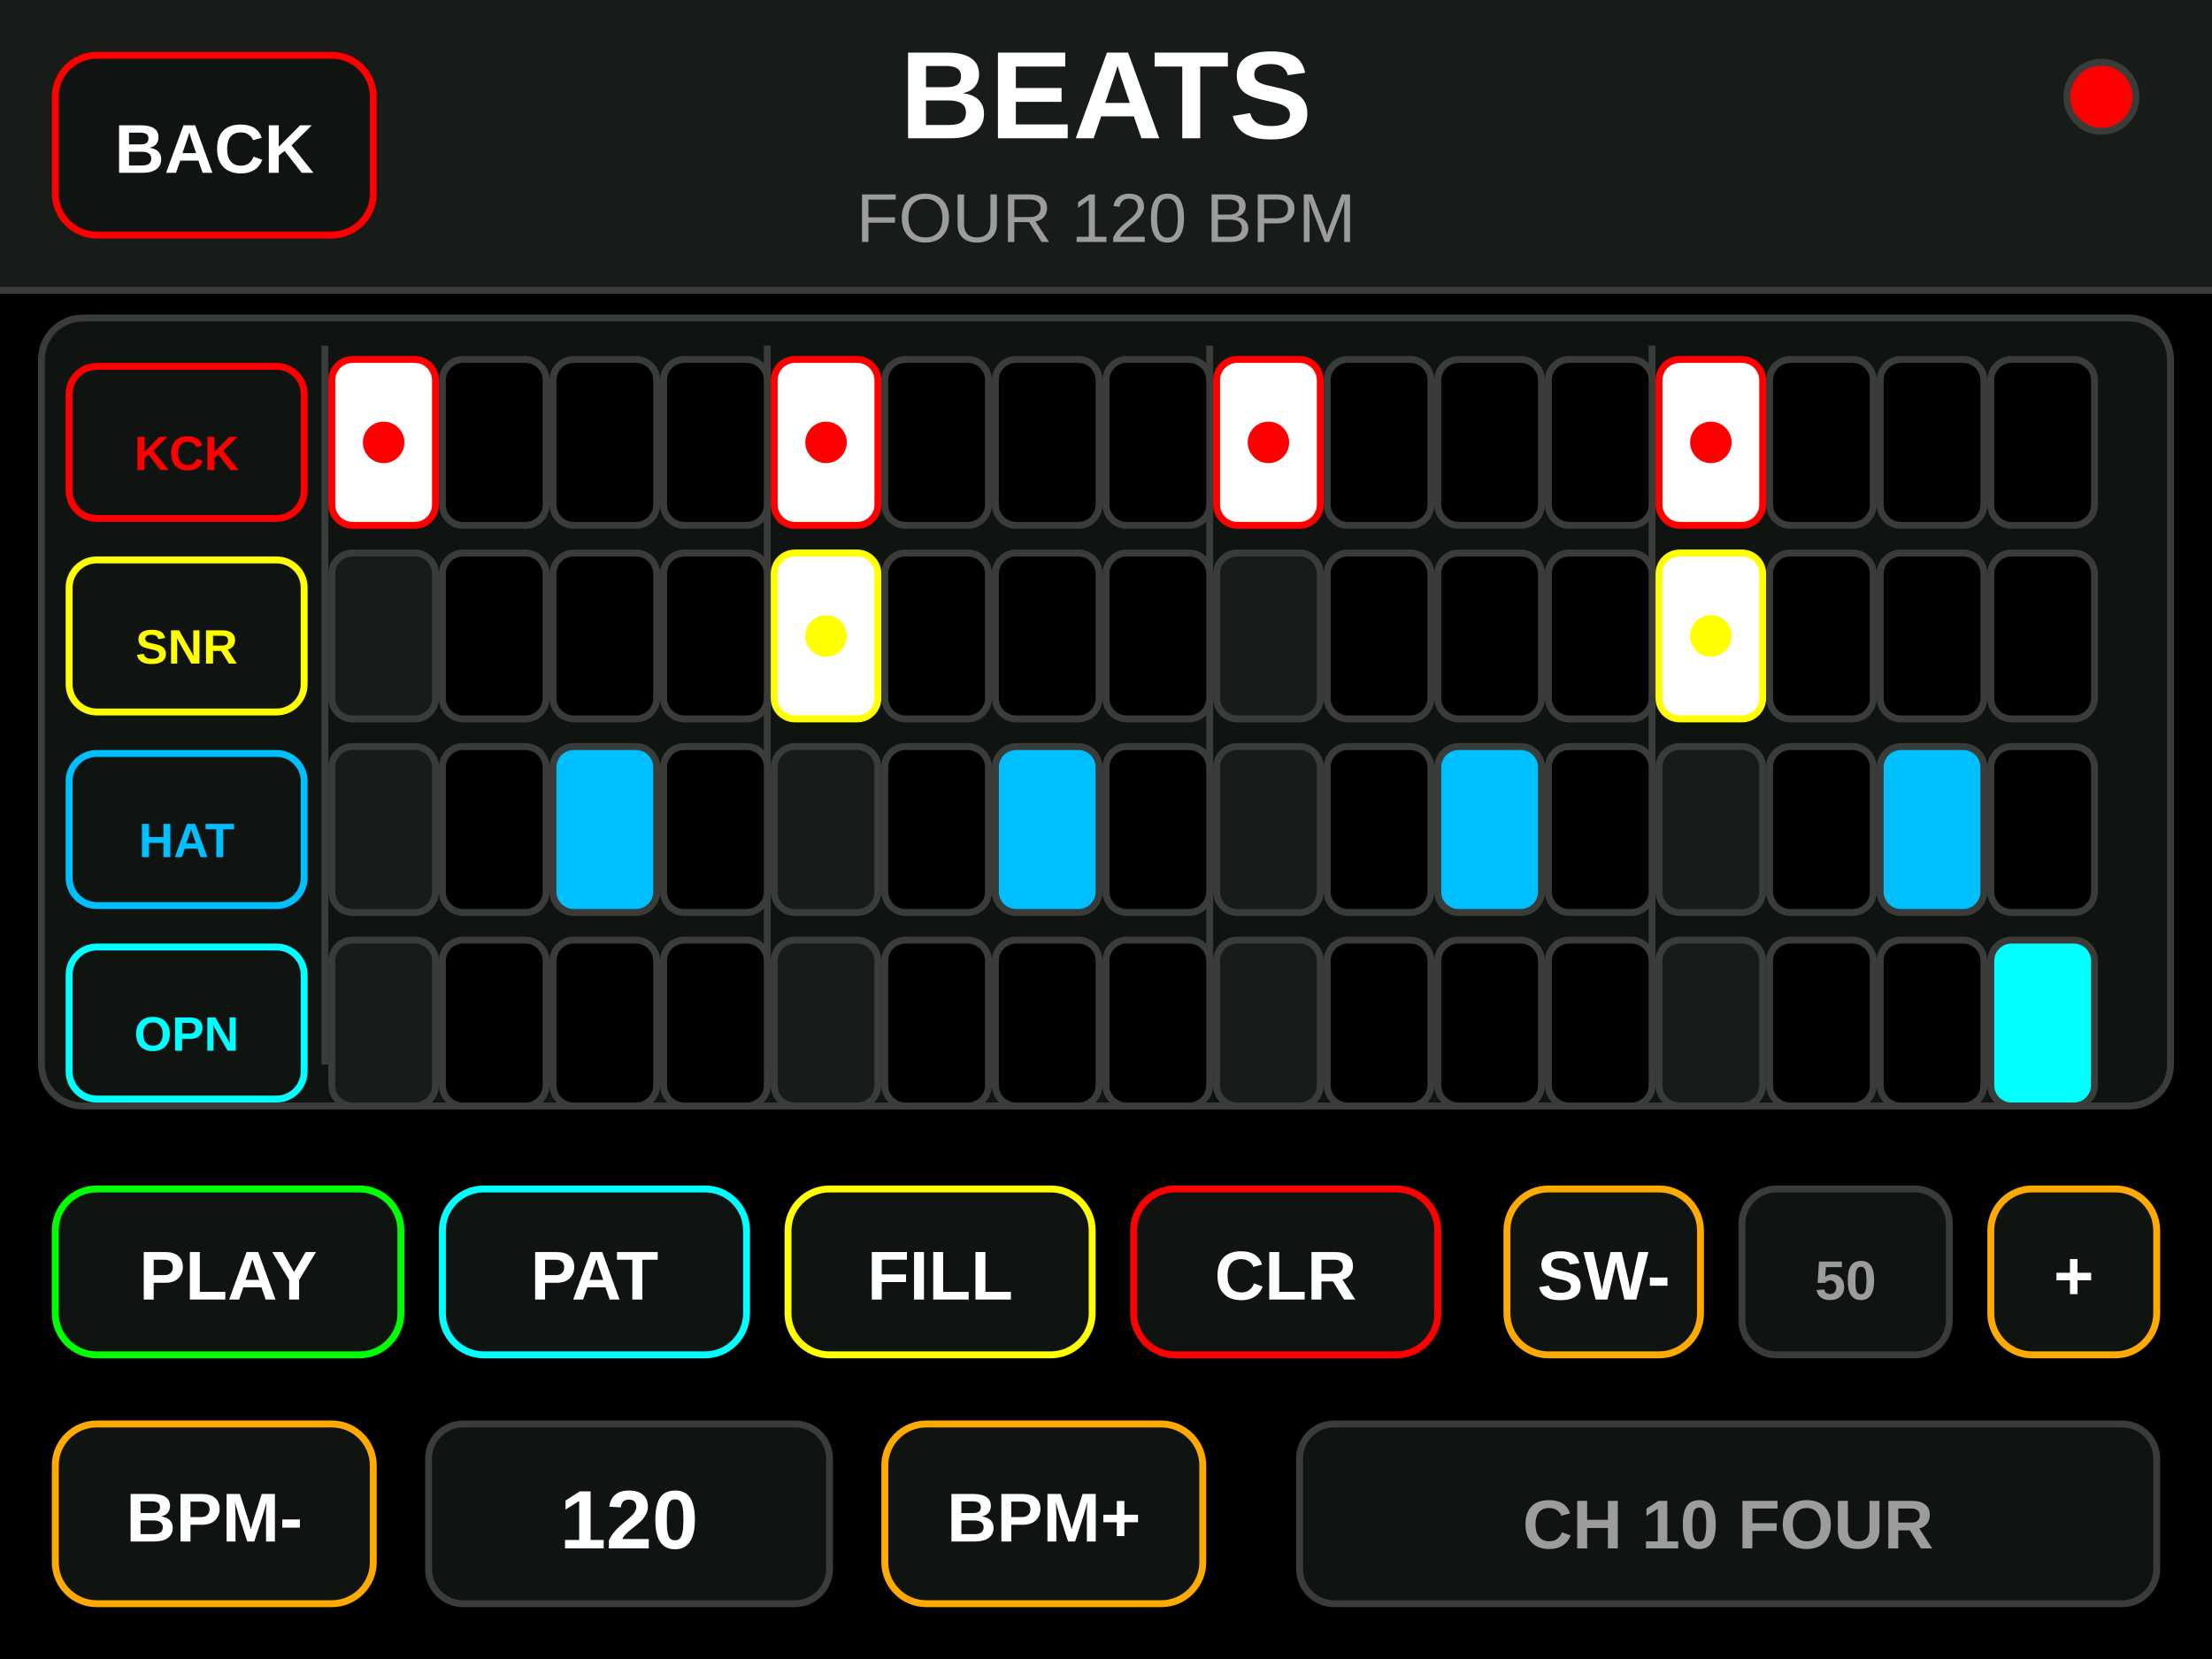
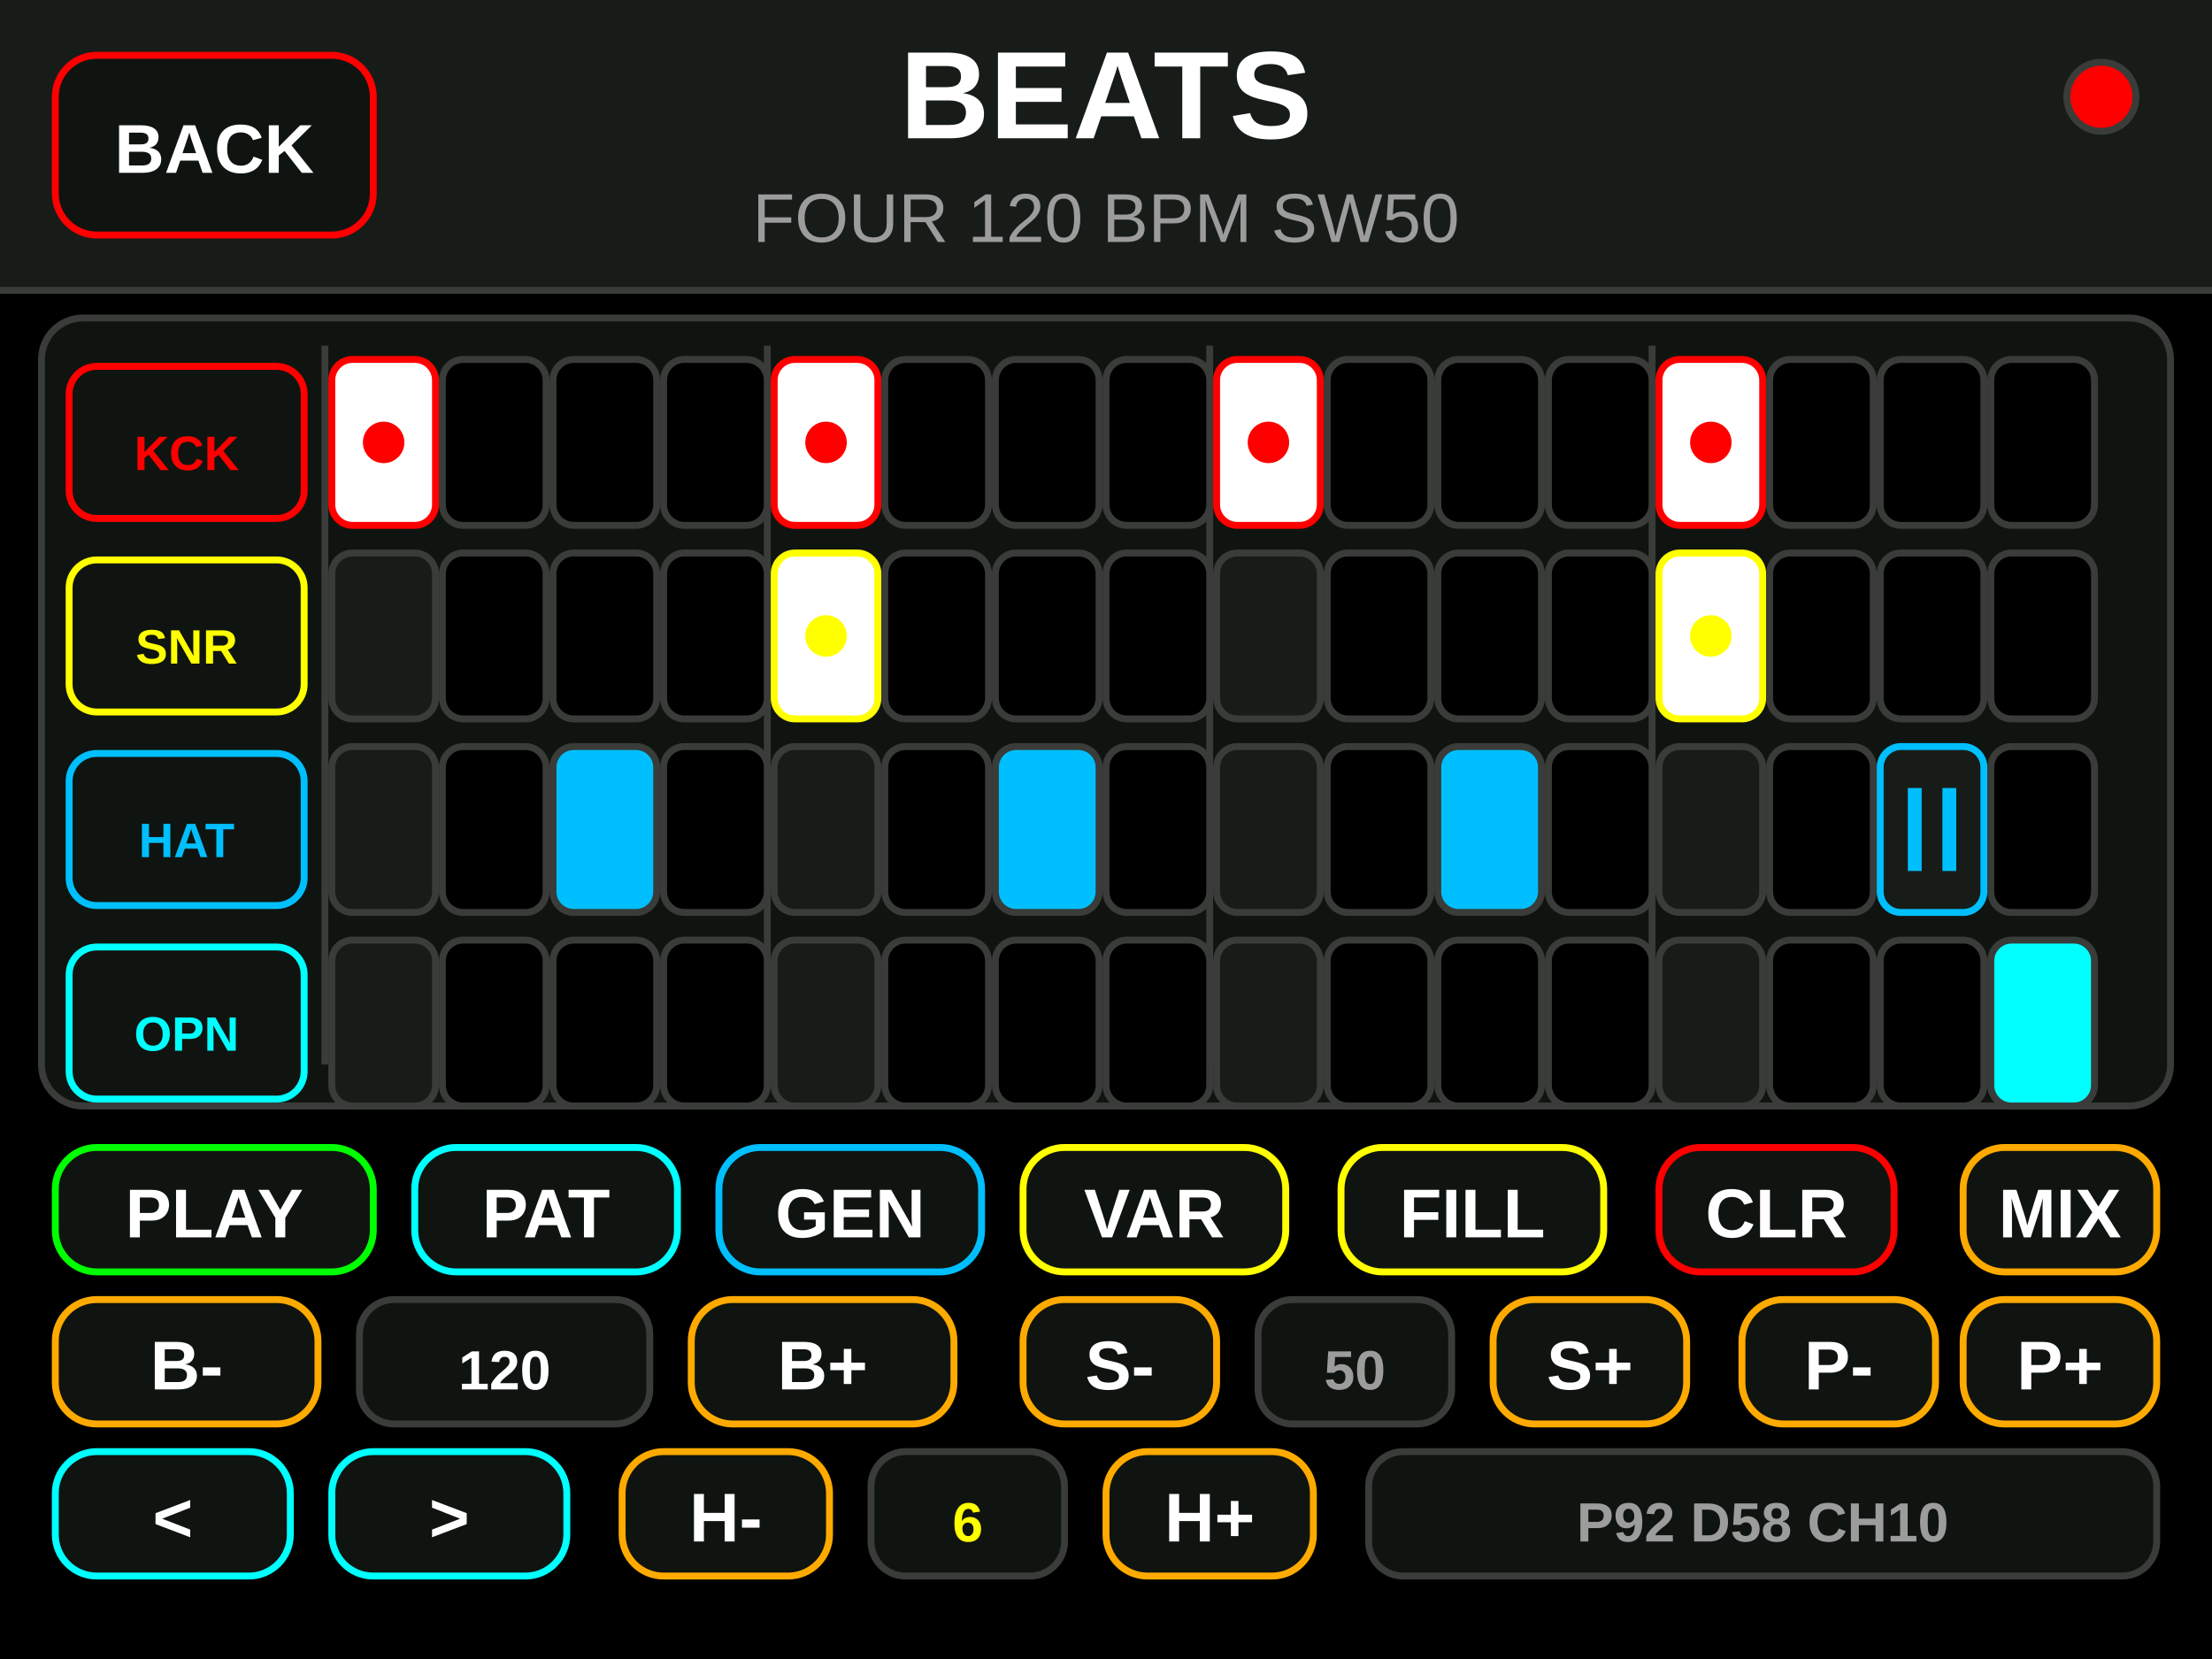
<svg xmlns="http://www.w3.org/2000/svg" width="320" height="240" viewBox="0 0 320 240">
  <rect width="320" height="240" fill="#000000" />
  <rect x="0" y="0" width="320" height="42" fill="#181c18" />
  <line x1="0" y1="42" x2="320" y2="42" stroke="#393c39" stroke-width="1" />
  <rect x="8" y="8" width="46" height="26" fill="#101410" rx="6" ry="6" stroke="#ff0000" stroke-width="1" />
  <text x="31" y="25" fill="#ffffff" font-family="Arial, Helvetica, sans-serif" font-size="10" font-weight="700" text-anchor="middle">BACK</text>
  <text x="160" y="20" fill="#ffffff" font-family="Arial, Helvetica, sans-serif" font-size="18" font-weight="700" text-anchor="middle">BEATS</text>
-   <text x="160" y="35" fill="#9c9c9c" font-family="Arial, Helvetica, sans-serif" font-size="10" font-weight="500" text-anchor="middle">FOUR  120 BPM</text>
+   <text x="160" y="35" fill="#9c9c9c" font-family="Arial, Helvetica, sans-serif" font-size="10" font-weight="500" text-anchor="middle">FOUR  120 BPM  SW50</text>
  <circle cx="304" cy="14" r="5" fill="#ff0000" stroke="#393c39" stroke-width="1" />
  <rect x="6" y="46" width="308" height="114" fill="#101410" rx="6" ry="6" stroke="#393c39" stroke-width="1" />
  <line x1="47" y1="50" x2="47" y2="154" stroke="#393c39" stroke-width="1" />
  <line x1="111" y1="50" x2="111" y2="154" stroke="#393c39" stroke-width="1" />
  <line x1="175" y1="50" x2="175" y2="154" stroke="#393c39" stroke-width="1" />
  <line x1="239" y1="50" x2="239" y2="154" stroke="#393c39" stroke-width="1" />
  <rect x="10" y="53" width="34" height="22" fill="#101410" rx="4" ry="4" stroke="#ff0000" stroke-width="1" />
  <text x="27" y="68" fill="#ff0000" font-family="Arial, Helvetica, sans-serif" font-size="7" font-weight="700" text-anchor="middle">KCK</text>
  <rect x="48" y="52" width="15" height="24" fill="#ffffff" rx="3" ry="3" stroke="#ff0000" stroke-width="1" />
  <circle cx="55.5" cy="64" r="3" fill="#ff0000" />
  <rect x="64" y="52" width="15" height="24" fill="#000000" rx="3" ry="3" stroke="#393c39" stroke-width="1" />
  <rect x="80" y="52" width="15" height="24" fill="#000000" rx="3" ry="3" stroke="#393c39" stroke-width="1" />
  <rect x="96" y="52" width="15" height="24" fill="#000000" rx="3" ry="3" stroke="#393c39" stroke-width="1" />
  <rect x="112" y="52" width="15" height="24" fill="#ffffff" rx="3" ry="3" stroke="#ff0000" stroke-width="1" />
  <circle cx="119.5" cy="64" r="3" fill="#ff0000" />
  <rect x="128" y="52" width="15" height="24" fill="#000000" rx="3" ry="3" stroke="#393c39" stroke-width="1" />
  <rect x="144" y="52" width="15" height="24" fill="#000000" rx="3" ry="3" stroke="#393c39" stroke-width="1" />
  <rect x="160" y="52" width="15" height="24" fill="#000000" rx="3" ry="3" stroke="#393c39" stroke-width="1" />
  <rect x="176" y="52" width="15" height="24" fill="#ffffff" rx="3" ry="3" stroke="#ff0000" stroke-width="1" />
  <circle cx="183.5" cy="64" r="3" fill="#ff0000" />
  <rect x="192" y="52" width="15" height="24" fill="#000000" rx="3" ry="3" stroke="#393c39" stroke-width="1" />
  <rect x="208" y="52" width="15" height="24" fill="#000000" rx="3" ry="3" stroke="#393c39" stroke-width="1" />
  <rect x="224" y="52" width="15" height="24" fill="#000000" rx="3" ry="3" stroke="#393c39" stroke-width="1" />
  <rect x="240" y="52" width="15" height="24" fill="#ffffff" rx="3" ry="3" stroke="#ff0000" stroke-width="1" />
  <circle cx="247.5" cy="64" r="3" fill="#ff0000" />
  <rect x="256" y="52" width="15" height="24" fill="#000000" rx="3" ry="3" stroke="#393c39" stroke-width="1" />
  <rect x="272" y="52" width="15" height="24" fill="#000000" rx="3" ry="3" stroke="#393c39" stroke-width="1" />
  <rect x="288" y="52" width="15" height="24" fill="#000000" rx="3" ry="3" stroke="#393c39" stroke-width="1" />
  <rect x="10" y="81" width="34" height="22" fill="#101410" rx="4" ry="4" stroke="#ffff00" stroke-width="1" />
  <text x="27" y="96" fill="#ffff00" font-family="Arial, Helvetica, sans-serif" font-size="7" font-weight="700" text-anchor="middle">SNR</text>
  <rect x="48" y="80" width="15" height="24" fill="#181c18" rx="3" ry="3" stroke="#393c39" stroke-width="1" />
  <rect x="64" y="80" width="15" height="24" fill="#000000" rx="3" ry="3" stroke="#393c39" stroke-width="1" />
  <rect x="80" y="80" width="15" height="24" fill="#000000" rx="3" ry="3" stroke="#393c39" stroke-width="1" />
  <rect x="96" y="80" width="15" height="24" fill="#000000" rx="3" ry="3" stroke="#393c39" stroke-width="1" />
  <rect x="112" y="80" width="15" height="24" fill="#ffffff" rx="3" ry="3" stroke="#ffff00" stroke-width="1" />
  <circle cx="119.5" cy="92" r="3" fill="#ffff00" />
  <rect x="128" y="80" width="15" height="24" fill="#000000" rx="3" ry="3" stroke="#393c39" stroke-width="1" />
  <rect x="144" y="80" width="15" height="24" fill="#000000" rx="3" ry="3" stroke="#393c39" stroke-width="1" />
  <rect x="160" y="80" width="15" height="24" fill="#000000" rx="3" ry="3" stroke="#393c39" stroke-width="1" />
  <rect x="176" y="80" width="15" height="24" fill="#181c18" rx="3" ry="3" stroke="#393c39" stroke-width="1" />
  <rect x="192" y="80" width="15" height="24" fill="#000000" rx="3" ry="3" stroke="#393c39" stroke-width="1" />
  <rect x="208" y="80" width="15" height="24" fill="#000000" rx="3" ry="3" stroke="#393c39" stroke-width="1" />
  <rect x="224" y="80" width="15" height="24" fill="#000000" rx="3" ry="3" stroke="#393c39" stroke-width="1" />
  <rect x="240" y="80" width="15" height="24" fill="#ffffff" rx="3" ry="3" stroke="#ffff00" stroke-width="1" />
  <circle cx="247.5" cy="92" r="3" fill="#ffff00" />
  <rect x="256" y="80" width="15" height="24" fill="#000000" rx="3" ry="3" stroke="#393c39" stroke-width="1" />
  <rect x="272" y="80" width="15" height="24" fill="#000000" rx="3" ry="3" stroke="#393c39" stroke-width="1" />
  <rect x="288" y="80" width="15" height="24" fill="#000000" rx="3" ry="3" stroke="#393c39" stroke-width="1" />
  <rect x="10" y="109" width="34" height="22" fill="#101410" rx="4" ry="4" stroke="#00bfff" stroke-width="1" />
  <text x="27" y="124" fill="#00bfff" font-family="Arial, Helvetica, sans-serif" font-size="7" font-weight="700" text-anchor="middle">HAT</text>
  <rect x="48" y="108" width="15" height="24" fill="#181c18" rx="3" ry="3" stroke="#393c39" stroke-width="1" />
  <rect x="64" y="108" width="15" height="24" fill="#000000" rx="3" ry="3" stroke="#393c39" stroke-width="1" />
  <rect x="80" y="108" width="15" height="24" fill="#00bfff" rx="3" ry="3" stroke="#393c39" stroke-width="1" />
  <rect x="96" y="108" width="15" height="24" fill="#000000" rx="3" ry="3" stroke="#393c39" stroke-width="1" />
  <rect x="112" y="108" width="15" height="24" fill="#181c18" rx="3" ry="3" stroke="#393c39" stroke-width="1" />
  <rect x="128" y="108" width="15" height="24" fill="#000000" rx="3" ry="3" stroke="#393c39" stroke-width="1" />
  <rect x="144" y="108" width="15" height="24" fill="#00bfff" rx="3" ry="3" stroke="#393c39" stroke-width="1" />
  <rect x="160" y="108" width="15" height="24" fill="#000000" rx="3" ry="3" stroke="#393c39" stroke-width="1" />
  <rect x="176" y="108" width="15" height="24" fill="#181c18" rx="3" ry="3" stroke="#393c39" stroke-width="1" />
  <rect x="192" y="108" width="15" height="24" fill="#000000" rx="3" ry="3" stroke="#393c39" stroke-width="1" />
  <rect x="208" y="108" width="15" height="24" fill="#00bfff" rx="3" ry="3" stroke="#393c39" stroke-width="1" />
  <rect x="224" y="108" width="15" height="24" fill="#000000" rx="3" ry="3" stroke="#393c39" stroke-width="1" />
  <rect x="240" y="108" width="15" height="24" fill="#181c18" rx="3" ry="3" stroke="#393c39" stroke-width="1" />
  <rect x="256" y="108" width="15" height="24" fill="#000000" rx="3" ry="3" stroke="#393c39" stroke-width="1" />
-   <rect x="272" y="108" width="15" height="24" fill="#00bfff" rx="3" ry="3" stroke="#393c39" stroke-width="1" />
+   <rect x="272" y="108" width="15" height="24" fill="#181c18" rx="3" ry="3" stroke="#00bfff" stroke-width="1" />
+   <rect x="276" y="114" width="2" height="12" fill="#00bfff" />
+   <rect x="281" y="114" width="2" height="12" fill="#00bfff" />
  <rect x="288" y="108" width="15" height="24" fill="#000000" rx="3" ry="3" stroke="#393c39" stroke-width="1" />
  <rect x="10" y="137" width="34" height="22" fill="#101410" rx="4" ry="4" stroke="#00ffff" stroke-width="1" />
  <text x="27" y="152" fill="#00ffff" font-family="Arial, Helvetica, sans-serif" font-size="7" font-weight="700" text-anchor="middle">OPN</text>
  <rect x="48" y="136" width="15" height="24" fill="#181c18" rx="3" ry="3" stroke="#393c39" stroke-width="1" />
  <rect x="64" y="136" width="15" height="24" fill="#000000" rx="3" ry="3" stroke="#393c39" stroke-width="1" />
  <rect x="80" y="136" width="15" height="24" fill="#000000" rx="3" ry="3" stroke="#393c39" stroke-width="1" />
  <rect x="96" y="136" width="15" height="24" fill="#000000" rx="3" ry="3" stroke="#393c39" stroke-width="1" />
  <rect x="112" y="136" width="15" height="24" fill="#181c18" rx="3" ry="3" stroke="#393c39" stroke-width="1" />
  <rect x="128" y="136" width="15" height="24" fill="#000000" rx="3" ry="3" stroke="#393c39" stroke-width="1" />
  <rect x="144" y="136" width="15" height="24" fill="#000000" rx="3" ry="3" stroke="#393c39" stroke-width="1" />
  <rect x="160" y="136" width="15" height="24" fill="#000000" rx="3" ry="3" stroke="#393c39" stroke-width="1" />
  <rect x="176" y="136" width="15" height="24" fill="#181c18" rx="3" ry="3" stroke="#393c39" stroke-width="1" />
  <rect x="192" y="136" width="15" height="24" fill="#000000" rx="3" ry="3" stroke="#393c39" stroke-width="1" />
  <rect x="208" y="136" width="15" height="24" fill="#000000" rx="3" ry="3" stroke="#393c39" stroke-width="1" />
  <rect x="224" y="136" width="15" height="24" fill="#000000" rx="3" ry="3" stroke="#393c39" stroke-width="1" />
  <rect x="240" y="136" width="15" height="24" fill="#181c18" rx="3" ry="3" stroke="#393c39" stroke-width="1" />
  <rect x="256" y="136" width="15" height="24" fill="#000000" rx="3" ry="3" stroke="#393c39" stroke-width="1" />
  <rect x="272" y="136" width="15" height="24" fill="#000000" rx="3" ry="3" stroke="#393c39" stroke-width="1" />
  <rect x="288" y="136" width="15" height="24" fill="#00ffff" rx="3" ry="3" stroke="#393c39" stroke-width="1" />
-   <rect x="9" y="174" width="50" height="24" fill="#000000" rx="6" ry="6" />
-   <rect x="8" y="172" width="50" height="24" fill="#101410" rx="6" ry="6" stroke="#00ff00" stroke-width="1" />
-   <text x="33.0" y="188.0" fill="#ffffff" font-family="Arial, Helvetica, sans-serif" font-size="10" font-weight="700" text-anchor="middle">PLAY</text>
-   <rect x="65" y="174" width="44" height="24" fill="#000000" rx="6" ry="6" />
-   <rect x="64" y="172" width="44" height="24" fill="#101410" rx="6" ry="6" stroke="#00ffff" stroke-width="1" />
-   <text x="86.0" y="188.0" fill="#ffffff" font-family="Arial, Helvetica, sans-serif" font-size="10" font-weight="700" text-anchor="middle">PAT</text>
-   <rect x="115" y="174" width="44" height="24" fill="#000000" rx="6" ry="6" />
-   <rect x="114" y="172" width="44" height="24" fill="#101410" rx="6" ry="6" stroke="#ffff00" stroke-width="1" />
-   <text x="136.0" y="188.0" fill="#ffffff" font-family="Arial, Helvetica, sans-serif" font-size="10" font-weight="700" text-anchor="middle">FILL</text>
-   <rect x="165" y="174" width="44" height="24" fill="#000000" rx="6" ry="6" />
-   <rect x="164" y="172" width="44" height="24" fill="#101410" rx="6" ry="6" stroke="#ff0000" stroke-width="1" />
-   <text x="186.0" y="188.0" fill="#ffffff" font-family="Arial, Helvetica, sans-serif" font-size="10" font-weight="700" text-anchor="middle">CLR</text>
-   <rect x="219" y="174" width="28" height="24" fill="#000000" rx="6" ry="6" />
-   <rect x="218" y="172" width="28" height="24" fill="#101410" rx="6" ry="6" stroke="#ffaa00" stroke-width="1" />
-   <text x="232.0" y="188.0" fill="#ffffff" font-family="Arial, Helvetica, sans-serif" font-size="10" font-weight="700" text-anchor="middle">SW-</text>
-   <rect x="289" y="174" width="24" height="24" fill="#000000" rx="6" ry="6" />
-   <rect x="288" y="172" width="24" height="24" fill="#101410" rx="6" ry="6" stroke="#ffaa00" stroke-width="1" />
-   <text x="300.0" y="188.0" fill="#ffffff" font-family="Arial, Helvetica, sans-serif" font-size="10" font-weight="700" text-anchor="middle">+</text>
-   <rect x="9" y="208" width="46" height="26" fill="#000000" rx="6" ry="6" />
-   <rect x="8" y="206" width="46" height="26" fill="#101410" rx="6" ry="6" stroke="#ffaa00" stroke-width="1" />
-   <text x="31.0" y="223.0" fill="#ffffff" font-family="Arial, Helvetica, sans-serif" font-size="10" font-weight="700" text-anchor="middle">BPM-</text>
-   <rect x="129" y="208" width="46" height="26" fill="#000000" rx="6" ry="6" />
-   <rect x="128" y="206" width="46" height="26" fill="#101410" rx="6" ry="6" stroke="#ffaa00" stroke-width="1" />
-   <text x="151.0" y="223.0" fill="#ffffff" font-family="Arial, Helvetica, sans-serif" font-size="10" font-weight="700" text-anchor="middle">BPM+</text>
-   <rect x="252" y="172" width="30" height="24" fill="#101410" rx="5" ry="5" stroke="#393c39" stroke-width="1" />
-   <text x="267" y="188" fill="#9c9c9c" font-family="Arial, Helvetica, sans-serif" font-size="8" font-weight="700" text-anchor="middle">50</text>
-   <rect x="62" y="206" width="58" height="26" fill="#101410" rx="5" ry="5" stroke="#393c39" stroke-width="1" />
-   <text x="91" y="224" fill="#ffffff" font-family="Arial, Helvetica, sans-serif" font-size="12" font-weight="700" text-anchor="middle">120</text>
-   <rect x="188" y="206" width="124" height="26" fill="#101410" rx="5" ry="5" stroke="#393c39" stroke-width="1" />
-   <text x="250" y="224" fill="#9c9c9c" font-family="Arial, Helvetica, sans-serif" font-size="10" font-weight="700" text-anchor="middle">CH 10  FOUR</text>
+   <rect x="9" y="168" width="46" height="18" fill="#000000" rx="6" ry="6" />
+   <rect x="8" y="166" width="46" height="18" fill="#101410" rx="6" ry="6" stroke="#00ff00" stroke-width="1" />
+   <text x="31.0" y="179.0" fill="#ffffff" font-family="Arial, Helvetica, sans-serif" font-size="10" font-weight="700" text-anchor="middle">PLAY</text>
+   <rect x="61" y="168" width="38" height="18" fill="#000000" rx="6" ry="6" />
+   <rect x="60" y="166" width="38" height="18" fill="#101410" rx="6" ry="6" stroke="#00ffff" stroke-width="1" />
+   <text x="79.0" y="179.0" fill="#ffffff" font-family="Arial, Helvetica, sans-serif" font-size="10" font-weight="700" text-anchor="middle">PAT</text>
+   <rect x="105" y="168" width="38" height="18" fill="#000000" rx="6" ry="6" />
+   <rect x="104" y="166" width="38" height="18" fill="#101410" rx="6" ry="6" stroke="#00bfff" stroke-width="1" />
+   <text x="123.0" y="179.0" fill="#ffffff" font-family="Arial, Helvetica, sans-serif" font-size="10" font-weight="700" text-anchor="middle">GEN</text>
+   <rect x="149" y="168" width="38" height="18" fill="#000000" rx="6" ry="6" />
+   <rect x="148" y="166" width="38" height="18" fill="#101410" rx="6" ry="6" stroke="#ffff00" stroke-width="1" />
+   <text x="167.0" y="179.0" fill="#ffffff" font-family="Arial, Helvetica, sans-serif" font-size="10" font-weight="700" text-anchor="middle">VAR</text>
+   <rect x="195" y="168" width="38" height="18" fill="#000000" rx="6" ry="6" />
+   <rect x="194" y="166" width="38" height="18" fill="#101410" rx="6" ry="6" stroke="#ffff00" stroke-width="1" />
+   <text x="213.0" y="179.0" fill="#ffffff" font-family="Arial, Helvetica, sans-serif" font-size="10" font-weight="700" text-anchor="middle">FILL</text>
+   <rect x="241" y="168" width="34" height="18" fill="#000000" rx="6" ry="6" />
+   <rect x="240" y="166" width="34" height="18" fill="#101410" rx="6" ry="6" stroke="#ff0000" stroke-width="1" />
+   <text x="257.0" y="179.0" fill="#ffffff" font-family="Arial, Helvetica, sans-serif" font-size="10" font-weight="700" text-anchor="middle">CLR</text>
+   <rect x="285" y="168" width="28" height="18" fill="#000000" rx="6" ry="6" />
+   <rect x="284" y="166" width="28" height="18" fill="#101410" rx="6" ry="6" stroke="#ffaa00" stroke-width="1" />
+   <text x="298.0" y="179.0" fill="#ffffff" font-family="Arial, Helvetica, sans-serif" font-size="10" font-weight="700" text-anchor="middle">MIX</text>
+   <rect x="9" y="190" width="38" height="18" fill="#000000" rx="6" ry="6" />
+   <rect x="8" y="188" width="38" height="18" fill="#101410" rx="6" ry="6" stroke="#ffaa00" stroke-width="1" />
+   <text x="27.0" y="201.0" fill="#ffffff" font-family="Arial, Helvetica, sans-serif" font-size="10" font-weight="700" text-anchor="middle">B-</text>
+   <rect x="101" y="190" width="38" height="18" fill="#000000" rx="6" ry="6" />
+   <rect x="100" y="188" width="38" height="18" fill="#101410" rx="6" ry="6" stroke="#ffaa00" stroke-width="1" />
+   <text x="119.0" y="201.0" fill="#ffffff" font-family="Arial, Helvetica, sans-serif" font-size="10" font-weight="700" text-anchor="middle">B+</text>
+   <rect x="149" y="190" width="28" height="18" fill="#000000" rx="6" ry="6" />
+   <rect x="148" y="188" width="28" height="18" fill="#101410" rx="6" ry="6" stroke="#ffaa00" stroke-width="1" />
+   <text x="162.0" y="201.0" fill="#ffffff" font-family="Arial, Helvetica, sans-serif" font-size="10" font-weight="700" text-anchor="middle">S-</text>
+   <rect x="217" y="190" width="28" height="18" fill="#000000" rx="6" ry="6" />
+   <rect x="216" y="188" width="28" height="18" fill="#101410" rx="6" ry="6" stroke="#ffaa00" stroke-width="1" />
+   <text x="230.0" y="201.0" fill="#ffffff" font-family="Arial, Helvetica, sans-serif" font-size="10" font-weight="700" text-anchor="middle">S+</text>
+   <rect x="253" y="190" width="28" height="18" fill="#000000" rx="6" ry="6" />
+   <rect x="252" y="188" width="28" height="18" fill="#101410" rx="6" ry="6" stroke="#ffaa00" stroke-width="1" />
+   <text x="266.0" y="201.0" fill="#ffffff" font-family="Arial, Helvetica, sans-serif" font-size="10" font-weight="700" text-anchor="middle">P-</text>
+   <rect x="285" y="190" width="28" height="18" fill="#000000" rx="6" ry="6" />
+   <rect x="284" y="188" width="28" height="18" fill="#101410" rx="6" ry="6" stroke="#ffaa00" stroke-width="1" />
+   <text x="298.0" y="201.0" fill="#ffffff" font-family="Arial, Helvetica, sans-serif" font-size="10" font-weight="700" text-anchor="middle">P+</text>
+   <rect x="9" y="212" width="34" height="18" fill="#000000" rx="6" ry="6" />
+   <rect x="8" y="210" width="34" height="18" fill="#101410" rx="6" ry="6" stroke="#00ffff" stroke-width="1" />
+   <text x="25.0" y="223.0" fill="#ffffff" font-family="Arial, Helvetica, sans-serif" font-size="10" font-weight="700" text-anchor="middle">&lt;</text>
+   <rect x="49" y="212" width="34" height="18" fill="#000000" rx="6" ry="6" />
+   <rect x="48" y="210" width="34" height="18" fill="#101410" rx="6" ry="6" stroke="#00ffff" stroke-width="1" />
+   <text x="65.0" y="223.0" fill="#ffffff" font-family="Arial, Helvetica, sans-serif" font-size="10" font-weight="700" text-anchor="middle">&gt;</text>
+   <rect x="91" y="212" width="30" height="18" fill="#000000" rx="6" ry="6" />
+   <rect x="90" y="210" width="30" height="18" fill="#101410" rx="6" ry="6" stroke="#ffaa00" stroke-width="1" />
+   <text x="105.0" y="223.0" fill="#ffffff" font-family="Arial, Helvetica, sans-serif" font-size="10" font-weight="700" text-anchor="middle">H-</text>
+   <rect x="161" y="212" width="30" height="18" fill="#000000" rx="6" ry="6" />
+   <rect x="160" y="210" width="30" height="18" fill="#101410" rx="6" ry="6" stroke="#ffaa00" stroke-width="1" />
+   <text x="175.0" y="223.0" fill="#ffffff" font-family="Arial, Helvetica, sans-serif" font-size="10" font-weight="700" text-anchor="middle">H+</text>
+   <rect x="52" y="188" width="42" height="18" fill="#101410" rx="5" ry="5" stroke="#393c39" stroke-width="1" />
+   <text x="73" y="201" fill="#ffffff" font-family="Arial, Helvetica, sans-serif" font-size="8" font-weight="700" text-anchor="middle">120</text>
+   <rect x="182" y="188" width="28" height="18" fill="#101410" rx="5" ry="5" stroke="#393c39" stroke-width="1" />
+   <text x="196" y="201" fill="#9c9c9c" font-family="Arial, Helvetica, sans-serif" font-size="8" font-weight="700" text-anchor="middle">50</text>
+   <rect x="126" y="210" width="28" height="18" fill="#101410" rx="5" ry="5" stroke="#393c39" stroke-width="1" />
+   <text x="140" y="223" fill="#ffff00" font-family="Arial, Helvetica, sans-serif" font-size="8" font-weight="700" text-anchor="middle">6</text>
+   <rect x="198" y="210" width="114" height="18" fill="#101410" rx="5" ry="5" stroke="#393c39" stroke-width="1" />
+   <text x="255" y="223" fill="#9c9c9c" font-family="Arial, Helvetica, sans-serif" font-size="8" font-weight="700" text-anchor="middle">P92 D58 CH10</text>
</svg>
